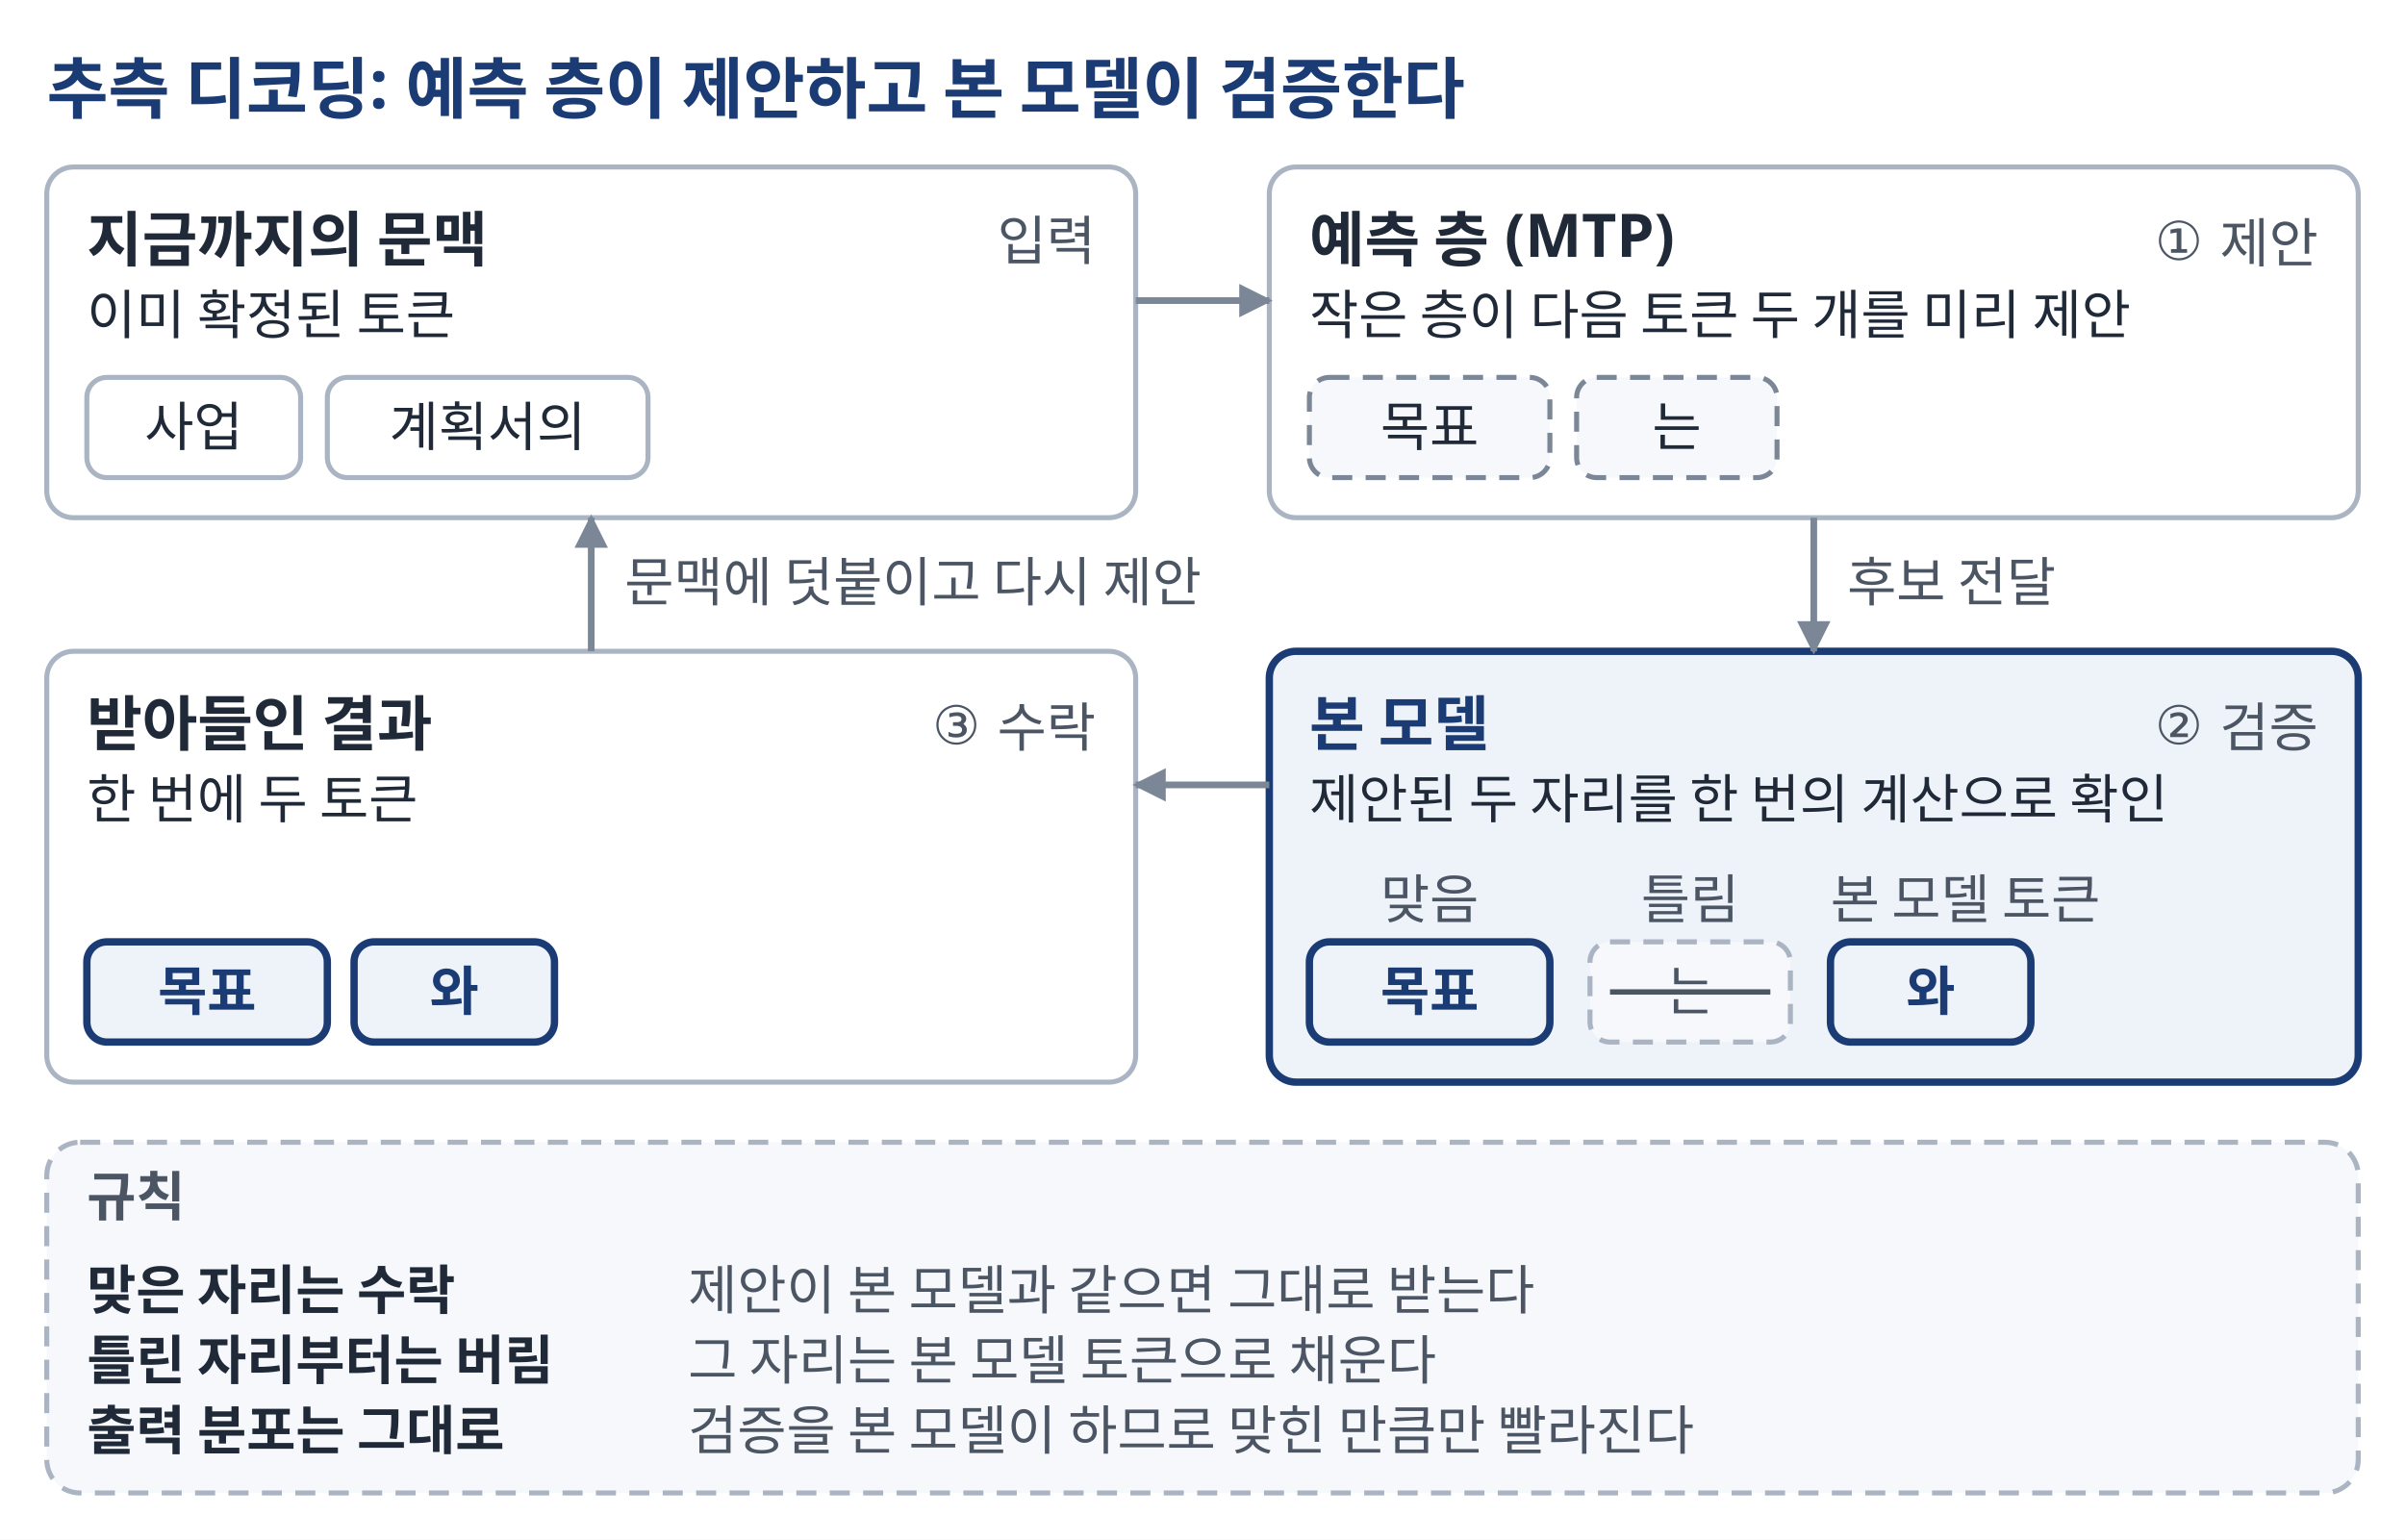
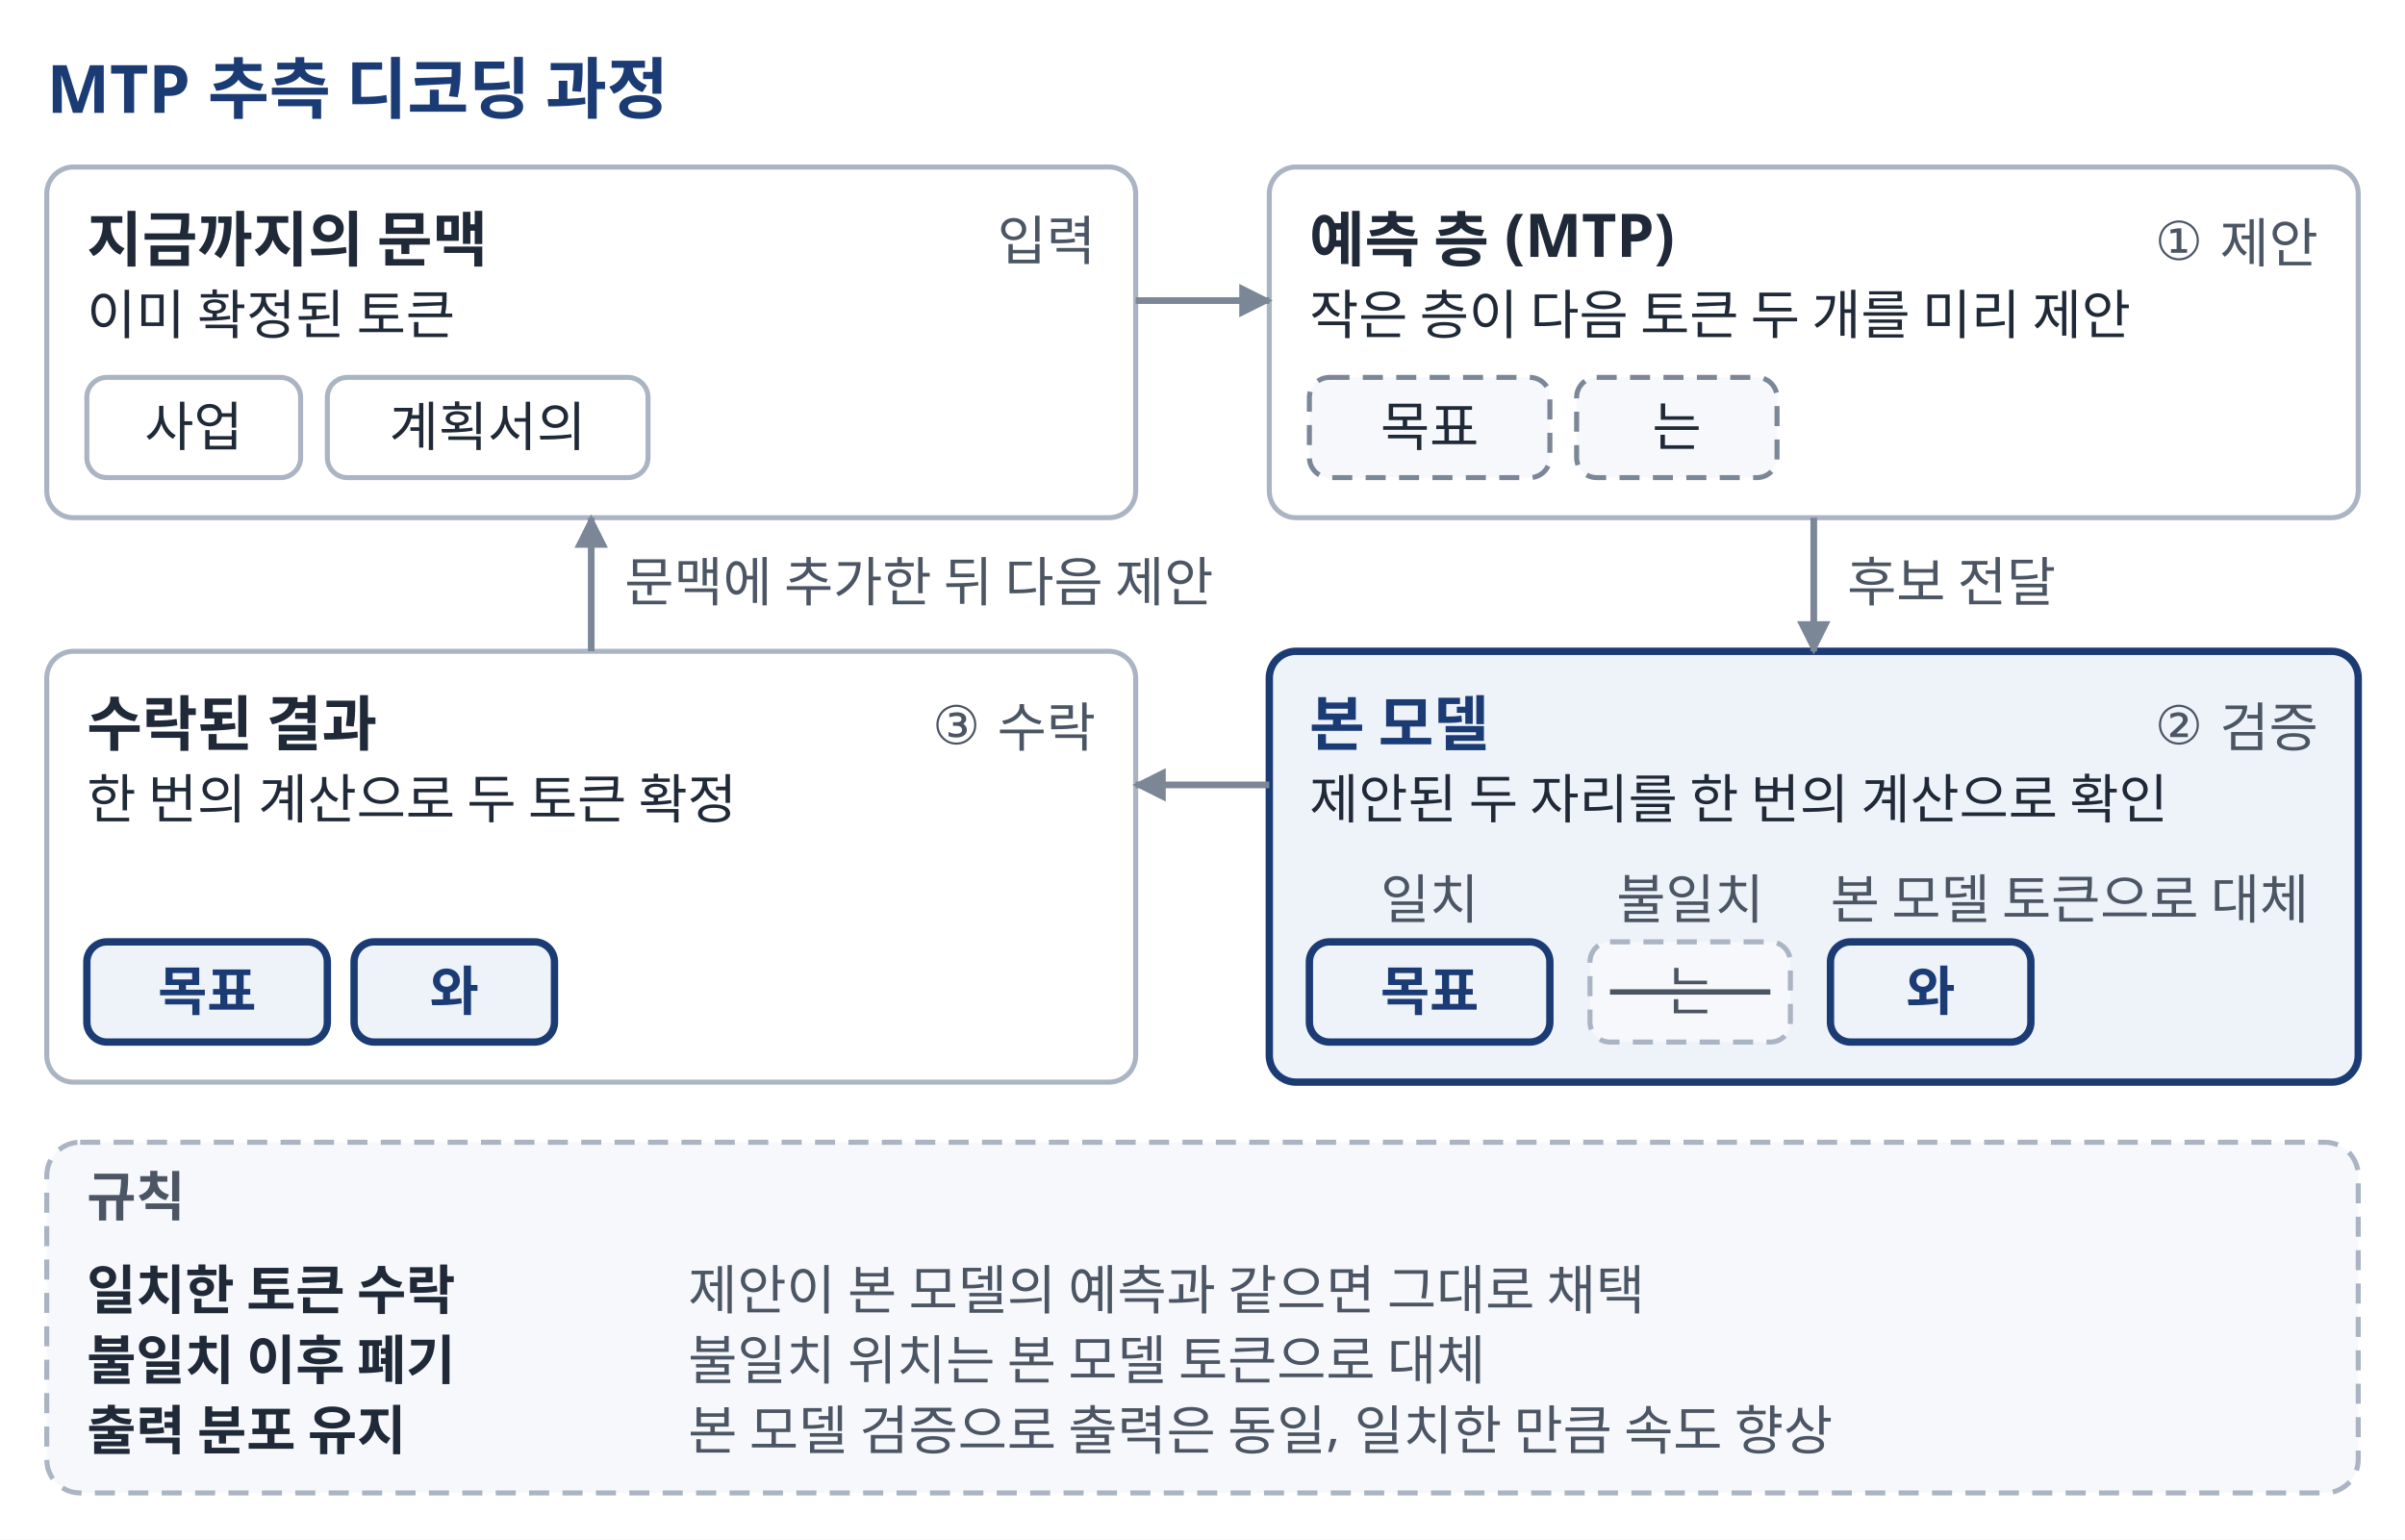
<svg xmlns="http://www.w3.org/2000/svg" width="720" height="461" viewBox="0 0 720 461" font-family="Pretendard, 'Noto Sans KR', 'Apple SD Gothic Neo', 'Malgun Gothic', sans-serif">
  <defs>
    <marker id="head" viewBox="0 0 10 10" refX="9" refY="5" markerWidth="5" markerHeight="5" orient="auto-start-reverse">
      <path d="M0,0 L10,5 L0,10 z" fill="#7b8797" />
    </marker>
    <marker id="tail" viewBox="0 0 10 10" refX="9" refY="5" markerWidth="5" markerHeight="5" orient="auto-start-reverse">
      <path d="M0,0 L10,5 L0,10 z" fill="#7b8797" />
    </marker>
  </defs>
  <rect width="720" height="461" fill="#ffffff" />
-   <text x="14.0" y="33.8" font-size="20" font-weight="700" fill="#1b3b75" text-anchor="start">추측 디코딩: 예측 층이 제안하고 본 모델이 검증한다</text>
+   <text x="14.0" y="33.8" font-size="20" font-weight="700" fill="#1b3b75" text-anchor="start">MTP 추측 디코딩 과정</text>
  <rect x="14.0" y="50.0" width="326.0" height="105.0" rx="8" fill="#ffffff" stroke="#aab4c3" stroke-width="1.5" />
  <text x="328.0" y="77.8" font-size="16" font-weight="400" fill="#4b5563" text-anchor="end">입력</text>
  <text x="26.0" y="78.2" font-size="18" font-weight="700" fill="#1f2937" text-anchor="start">지금까지의 문맥</text>
  <text x="26.0" y="100.0" font-size="16" font-weight="400" fill="#1f2937" text-anchor="start">이미 확정된 토큰</text>
  <rect x="26.0" y="113.0" width="64.0" height="30.0" rx="6" fill="#ffffff" stroke="#aab4c3" stroke-width="1.5" />
  <text x="58.0" y="133.5" font-size="16" font-weight="400" fill="#1f2937" text-anchor="middle">사업</text>
  <rect x="98.0" y="113.0" width="96.0" height="30.0" rx="6" fill="#ffffff" stroke="#aab4c3" stroke-width="1.5" />
  <text x="146.0" y="133.5" font-size="16" font-weight="400" fill="#1f2937" text-anchor="middle">계획서의</text>
  <rect x="380.0" y="50.0" width="326.0" height="105.0" rx="8" fill="#ffffff" stroke="#aab4c3" stroke-width="1.5" />
  <text x="694.0" y="77.8" font-size="16" font-weight="400" fill="#4b5563" text-anchor="end">① 제안</text>
  <text x="392.0" y="78.2" font-size="18" font-weight="700" fill="#1f2937" text-anchor="start">예측 층 (MTP)</text>
  <text x="392.0" y="100.0" font-size="16" font-weight="400" fill="#1f2937" text-anchor="start">작은 층이 다음 토큰 두 개를 미리 제안</text>
  <rect x="392.0" y="113.0" width="72.0" height="30.0" rx="6" fill="#f6f8fb" stroke="#7b8797" stroke-width="1.5" stroke-dasharray="6 4" />
  <text x="428.0" y="133.5" font-size="16" font-weight="400" fill="#1f2937" text-anchor="middle">목표</text>
  <rect x="472.0" y="113.0" width="60.0" height="30.0" rx="6" fill="#f6f8fb" stroke="#7b8797" stroke-width="1.5" stroke-dasharray="6 4" />
  <text x="502.0" y="133.5" font-size="16" font-weight="400" fill="#1f2937" text-anchor="middle">는</text>
  <path d="M340.0,90.0 L380.0,90.0" fill="none" stroke="#7b8797" stroke-width="2.0" marker-end="url(#head)" />
  <rect x="380.0" y="195.0" width="326.0" height="129.0" rx="8" fill="#eef2f9" stroke="#1b3b75" stroke-width="2.2" />
  <text x="694.0" y="222.8" font-size="16" font-weight="400" fill="#4b5563" text-anchor="end">② 검증</text>
  <text x="392.0" y="223.2" font-size="18" font-weight="700" fill="#1b3b75" text-anchor="start">본 모델</text>
  <text x="392.0" y="245.0" font-size="16" font-weight="400" fill="#1f2937" text-anchor="start">제안된 두 자리를 한 번의 계산으로 확인</text>
  <rect x="392.0" y="282.0" width="72.0" height="30.0" rx="6" fill="#eef2f9" stroke="#1b3b75" stroke-width="2.2" />
  <text x="428.0" y="302.5" font-size="16" font-weight="700" fill="#1b3b75" text-anchor="middle">목표</text>
-   <text x="428.0" y="275.0" font-size="16" font-weight="400" fill="#4b5563" text-anchor="middle">맞음</text>
+   <text x="428.0" y="275.0" font-size="16" font-weight="400" fill="#4b5563" text-anchor="middle">일치</text>
  <rect x="476.0" y="282.0" width="60.0" height="30.0" rx="6" fill="#f6f8fb" stroke="#aab4c3" stroke-width="1.5" stroke-dasharray="6 4" />
  <text x="506.0" y="302.5" font-size="16" font-weight="400" fill="#4b5563" text-anchor="middle">는</text>
  <line x1="482.0" y1="297.0" x2="530.0" y2="297.0" stroke="#4b5563" stroke-width="1.6" />
-   <text x="506.0" y="275.0" font-size="16" font-weight="400" fill="#4b5563" text-anchor="middle">틀림</text>
+   <text x="506.0" y="275.0" font-size="16" font-weight="400" fill="#4b5563" text-anchor="middle">불일치</text>
  <rect x="548.0" y="282.0" width="60.0" height="30.0" rx="6" fill="#eef2f9" stroke="#1b3b75" stroke-width="2.2" />
  <text x="578.0" y="302.5" font-size="16" font-weight="700" fill="#1b3b75" text-anchor="middle">와</text>
-   <text x="548.0" y="275.0" font-size="16" font-weight="400" fill="#4b5563" text-anchor="start">본 모델 토큰</text>
+   <text x="548.0" y="275.0" font-size="16" font-weight="400" fill="#4b5563" text-anchor="start">본 모델 토큰으로 대체</text>
  <path d="M543.0,155.0 L543.0,195.0" fill="none" stroke="#7b8797" stroke-width="2.0" marker-end="url(#head)" />
  <text x="553.0" y="180.0" font-size="16" font-weight="400" fill="#4b5563" text-anchor="start" paint-order="stroke" stroke="#ffffff" stroke-width="5" stroke-linejoin="round">후보 전달</text>
  <rect x="14.0" y="195.0" width="326.0" height="129.0" rx="8" fill="#ffffff" stroke="#aab4c3" stroke-width="1.5" />
  <text x="328.0" y="222.8" font-size="16" font-weight="400" fill="#4b5563" text-anchor="end">③ 수락</text>
-   <text x="26.0" y="223.2" font-size="18" font-weight="700" fill="#1f2937" text-anchor="start">받아들인 결과</text>
-   <text x="26.0" y="245.0" font-size="16" font-weight="400" fill="#1f2937" text-anchor="start">한 번에 두 토큰</text>
+   <text x="26.0" y="223.2" font-size="18" font-weight="700" fill="#1f2937" text-anchor="start">수락된 결과</text>
+   <text x="26.0" y="245.0" font-size="16" font-weight="400" fill="#1f2937" text-anchor="start">한 번의 계산으로 두 토큰 확정</text>
  <rect x="26.0" y="282.0" width="72.0" height="30.0" rx="6" fill="#eef2f9" stroke="#1b3b75" stroke-width="2.2" />
  <text x="62.0" y="302.5" font-size="16" font-weight="700" fill="#1b3b75" text-anchor="middle">목표</text>
  <rect x="106.0" y="282.0" width="60.0" height="30.0" rx="6" fill="#eef2f9" stroke="#1b3b75" stroke-width="2.2" />
  <text x="136.0" y="302.5" font-size="16" font-weight="700" fill="#1b3b75" text-anchor="middle">와</text>
  <path d="M380.0,235.0 L340.0,235.0" fill="none" stroke="#7b8797" stroke-width="2.0" marker-end="url(#head)" />
  <path d="M177.0,195.0 L177.0,155.0" fill="none" stroke="#7b8797" stroke-width="2.0" marker-end="url(#head)" />
-   <text x="187.0" y="180.0" font-size="16" font-weight="400" fill="#4b5563" text-anchor="start" paint-order="stroke" stroke="#ffffff" stroke-width="5" stroke-linejoin="round">문맥에 덧붙이고 다시 제안</text>
+   <text x="187.0" y="180.0" font-size="16" font-weight="400" fill="#4b5563" text-anchor="start" paint-order="stroke" stroke="#ffffff" stroke-width="5" stroke-linejoin="round">문맥에 추가한 뒤 다음 제안</text>
  <rect x="14.0" y="342.0" width="692.0" height="105.0" rx="10" fill="#f6f8fb" stroke="#aab4c3" stroke-width="1.5" stroke-dasharray="6 4" />
  <text x="26.0" y="364.0" font-size="16" font-weight="700" fill="#4b5563" text-anchor="start">규칙</text>
-   <text x="26.0" y="392.0" font-size="16" font-weight="700" fill="#1f2937" text-anchor="start">맞은 자리는 수락</text>
-   <text x="206.0" y="392.0" font-size="16" font-weight="400" fill="#4b5563" text-anchor="start">제안이 본 모델과 같으면 그대로 받는다</text>
-   <text x="26.0" y="413.0" font-size="16" font-weight="700" fill="#1f2937" text-anchor="start">틀린 자리부터는 버림</text>
-   <text x="206.0" y="413.0" font-size="16" font-weight="400" fill="#4b5563" text-anchor="start">그 자리는 본 모델 토큰으로 채운다</text>
-   <text x="26.0" y="434.0" font-size="16" font-weight="700" fill="#1f2937" text-anchor="start">출력 분포는 그대로</text>
-   <text x="206.0" y="434.0" font-size="16" font-weight="400" fill="#4b5563" text-anchor="start">검증을 본 모델이 하므로 맞힌 만큼만 빨라진다</text>
+   <text x="26.0" y="392.0" font-size="16" font-weight="700" fill="#1f2937" text-anchor="start">일치한 토큰 수락</text>
+   <text x="206.0" y="392.0" font-size="16" font-weight="400" fill="#4b5563" text-anchor="start">제안이 본 모델의 예측과 같으면 그대로 채택</text>
+   <text x="26.0" y="413.0" font-size="16" font-weight="700" fill="#1f2937" text-anchor="start">불일치 이후 폐기</text>
+   <text x="206.0" y="413.0" font-size="16" font-weight="400" fill="#4b5563" text-anchor="start">불일치 위치는 본 모델 토큰으로 대체</text>
+   <text x="26.0" y="434.0" font-size="16" font-weight="700" fill="#1f2937" text-anchor="start">출력 분포 유지</text>
+   <text x="206.0" y="434.0" font-size="16" font-weight="400" fill="#4b5563" text-anchor="start">본 모델 검증으로 출력은 동일, 일치한 만큼 속도 향상</text>
</svg>
